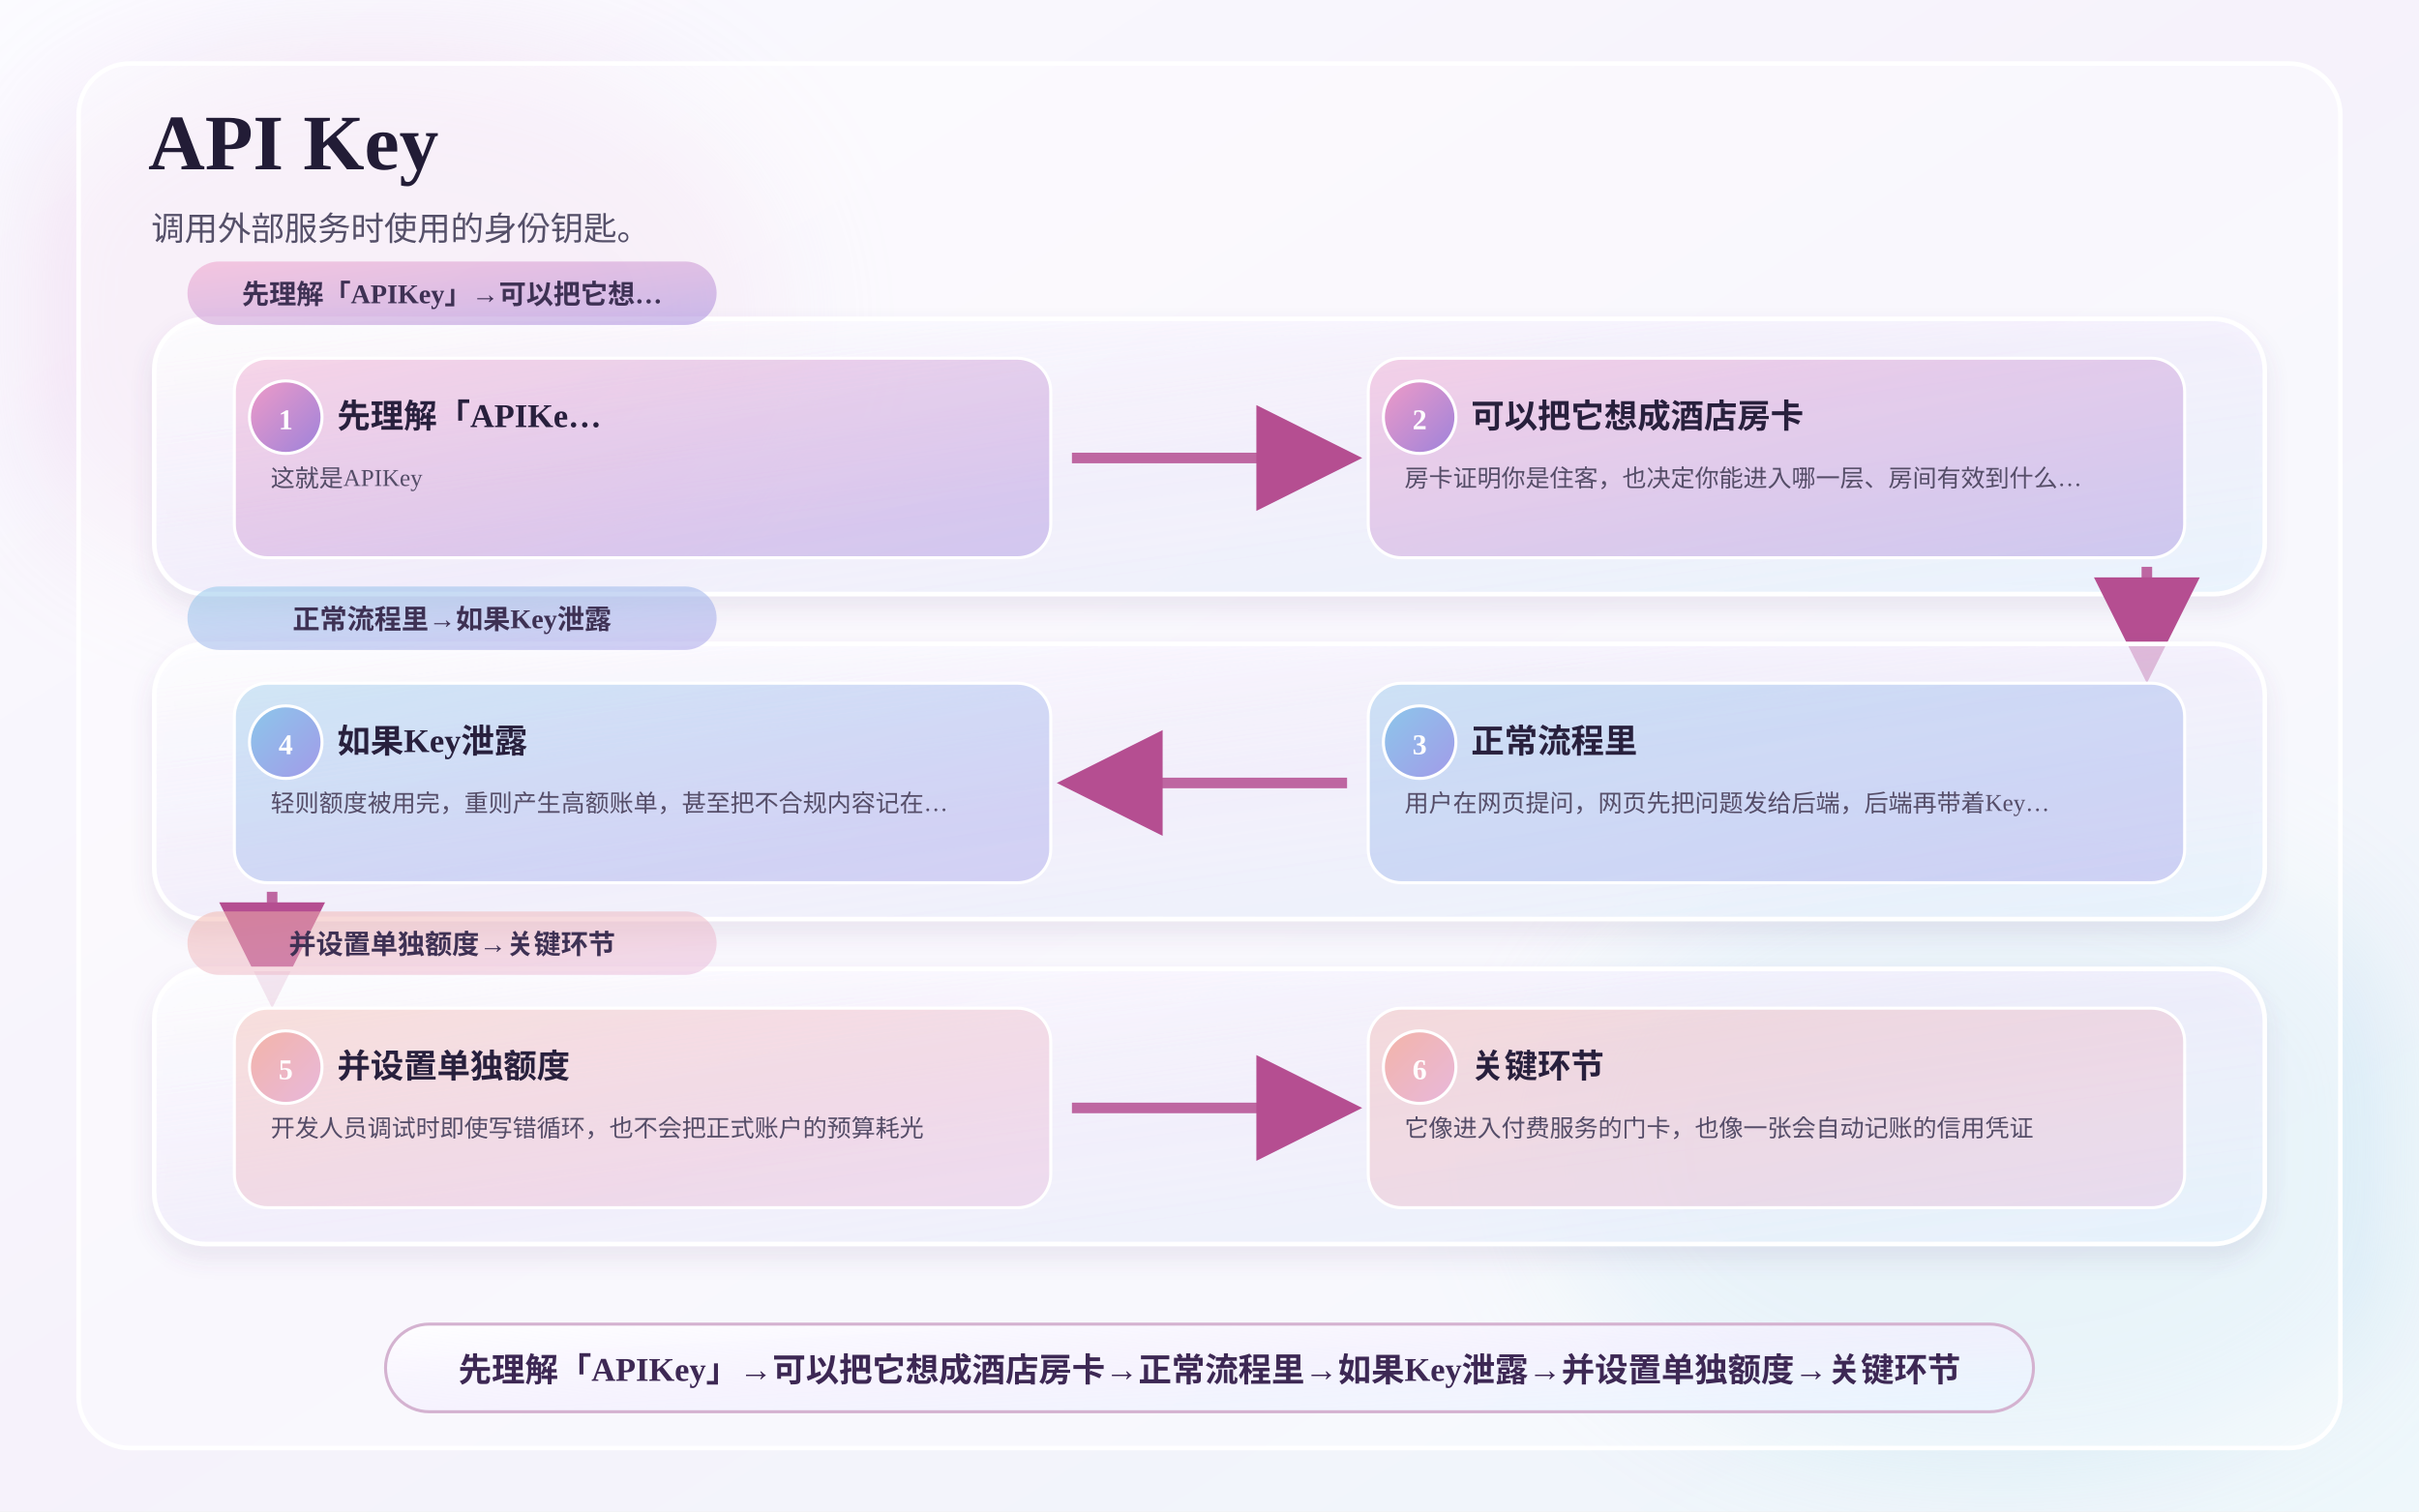
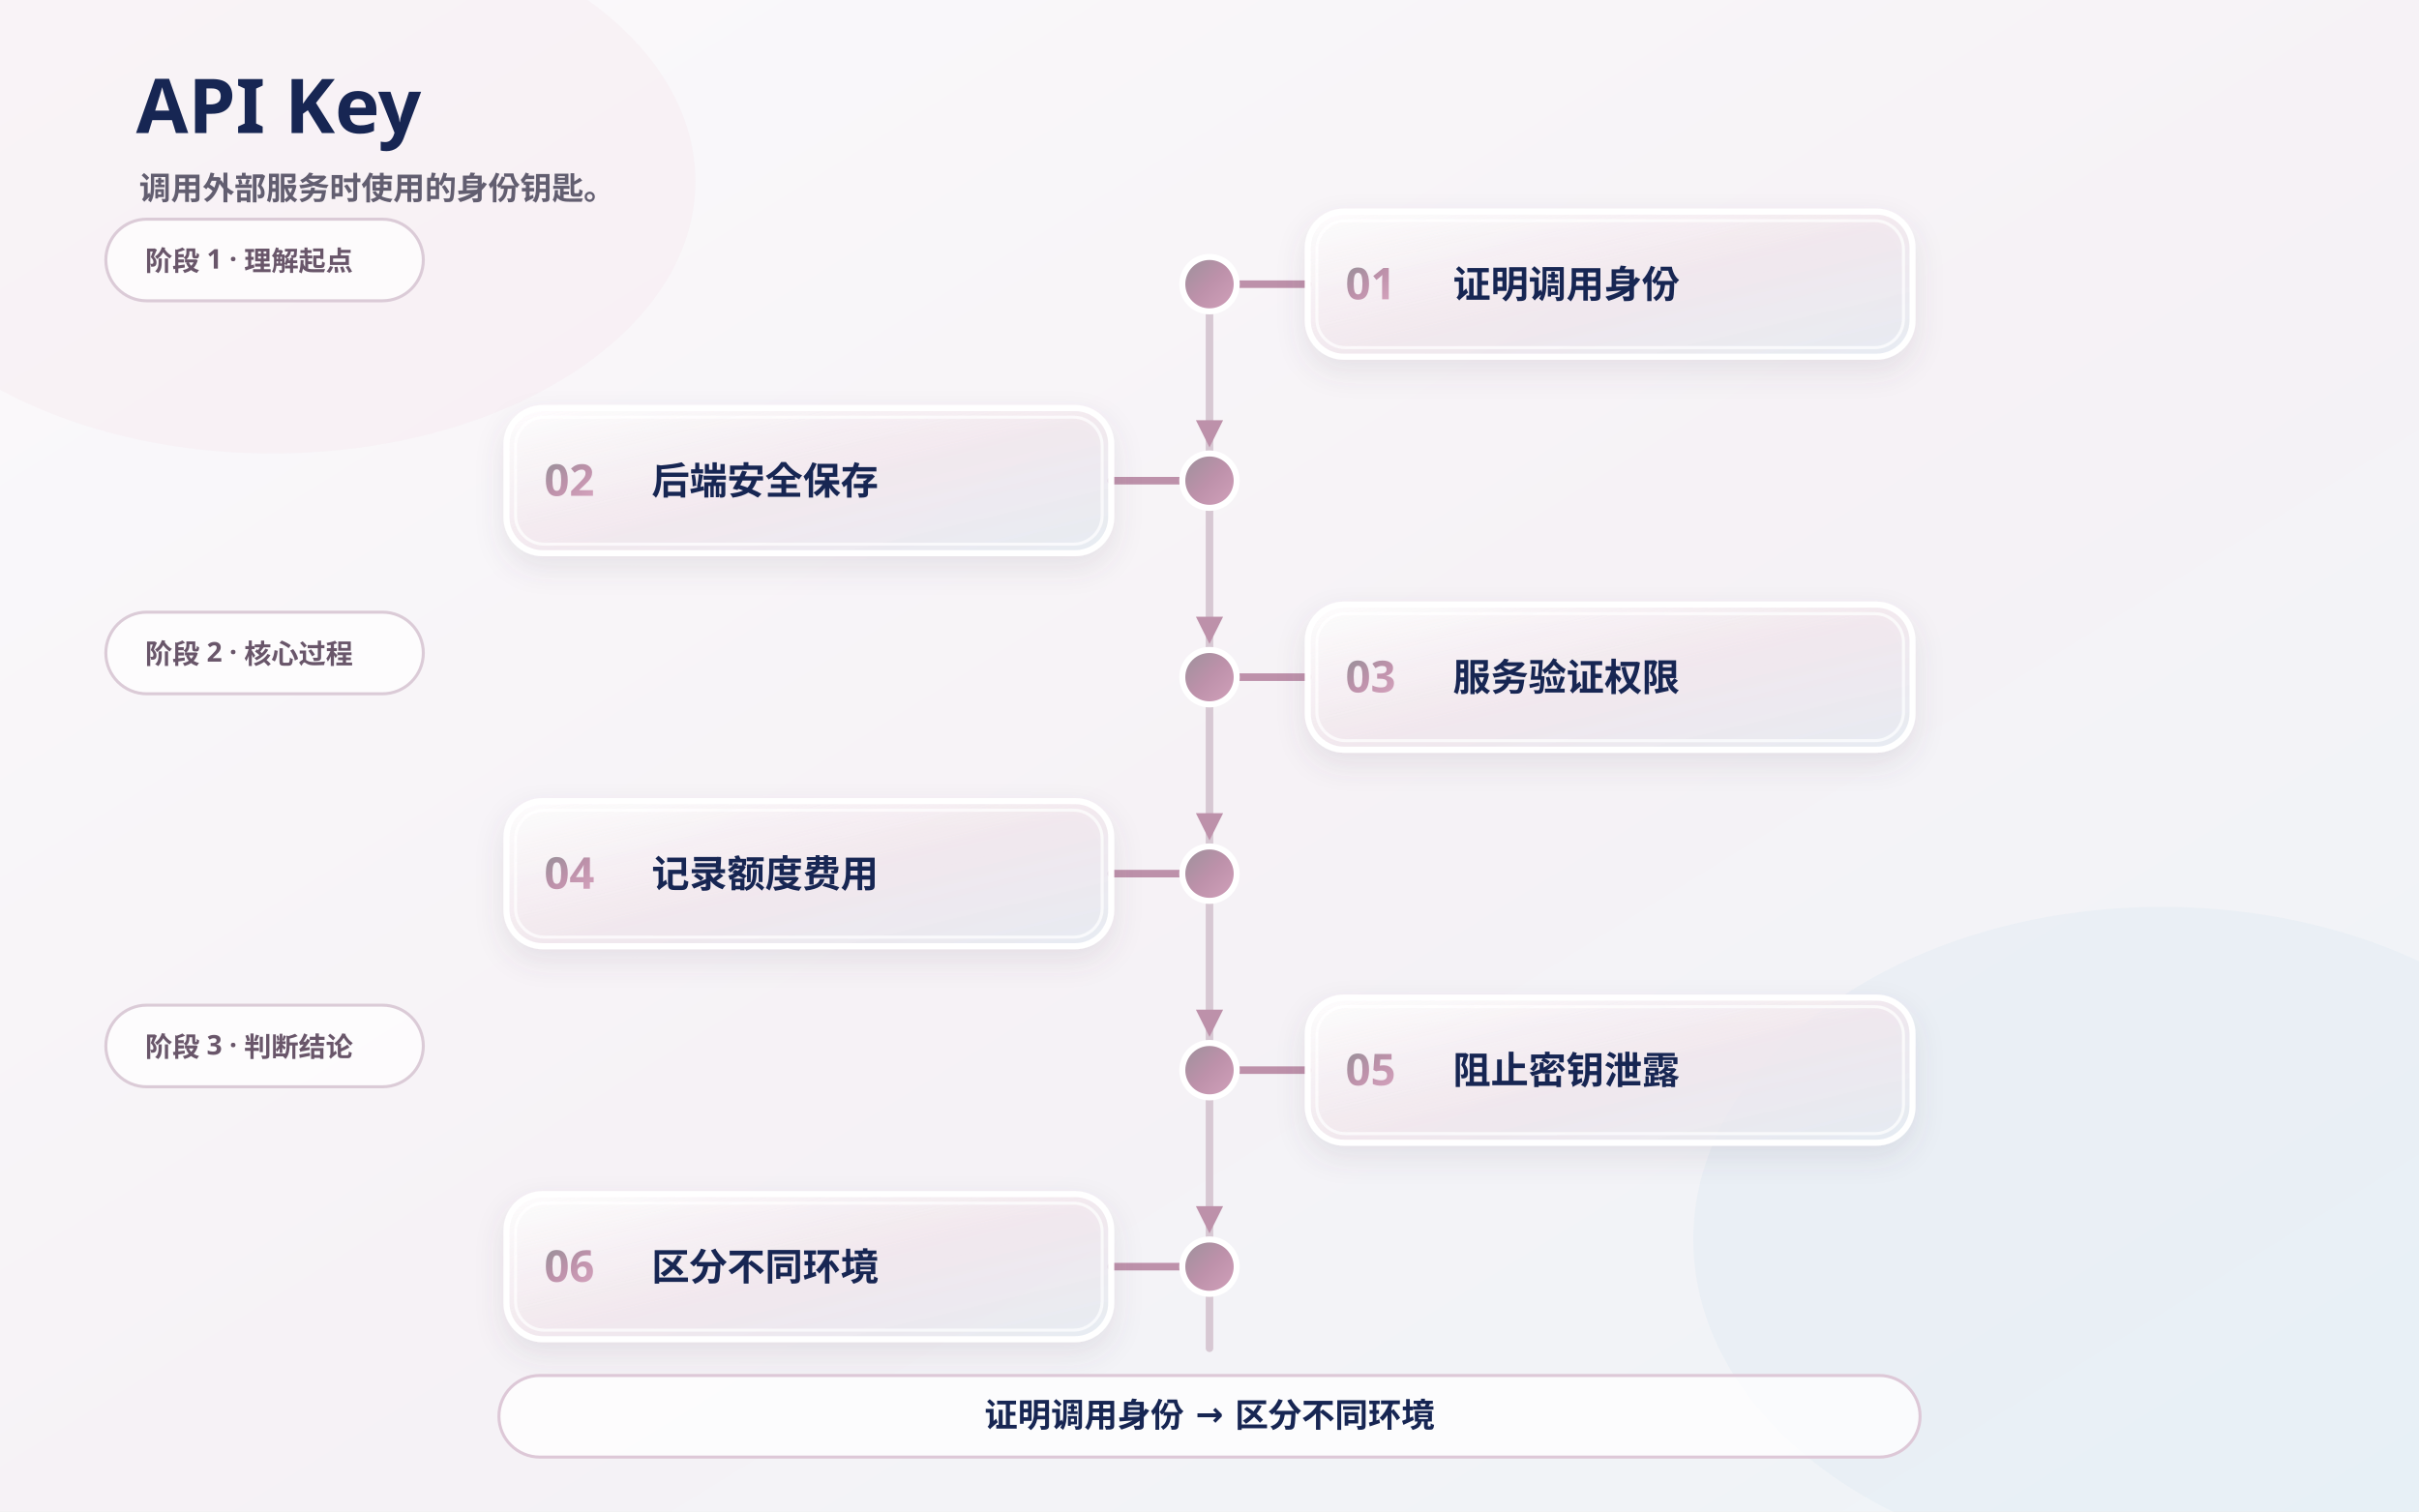
<svg xmlns="http://www.w3.org/2000/svg" width="1600" height="1000" viewBox="0 0 1600 1000">
  <defs>
-     <linearGradient id="bg" x1="0" y1="0" x2="1" y2="1">
-       <stop offset="0" stop-color="#fbfbff" />
-       <stop offset=".48" stop-color="#f6f2fb" />
-       <stop offset="1" stop-color="#eef7fb" />
+     <linearGradient id="bg3" x1="0" y1="0" x2="1" y2="1">
+       <stop stop-color="#fbfafc" />
+       <stop offset=".52" stop-color="#f6f2f6" />
+       <stop offset="1" stop-color="#eef4f8" />
    </linearGradient>
-     <linearGradient id="pink" x1="0" y1="0" x2="1" y2="1">
-       <stop stop-color="#ef9bc7" />
-       <stop offset="1" stop-color="#9d82db" />
+     <linearGradient id="glass3" x1="0" y1="0" x2="1" y2="1">
+       <stop stop-color="#ffffff" stop-opacity=".94" />
+       <stop offset=".52" stop-color="#f3e8ee" stop-opacity=".76" />
+       <stop offset="1" stop-color="#e5edf4" stop-opacity=".78" />
    </linearGradient>
-     <linearGradient id="blue" x1="0" y1="0" x2="1" y2="1">
-       <stop stop-color="#8cc7eb" />
-       <stop offset="1" stop-color="#a29ae8" />
+     <linearGradient id="accent3" x1="0" y1="0" x2="1" y2="1">
+       <stop stop-color="#9a919a" />
+       <stop offset=".5" stop-color="#bd91aa" />
+       <stop offset="1" stop-color="#d3a2bc" />
    </linearGradient>
-     <linearGradient id="peach" x1="0" y1="0" x2="1" y2="1">
-       <stop stop-color="#f3b4a8" />
-       <stop offset="1" stop-color="#e8b8dc" />
-     </linearGradient>
-     <linearGradient id="glass" x1="0" y1="0" x2="1" y2="1">
-       <stop stop-color="#ffffff" stop-opacity=".88" />
-       <stop offset=".5" stop-color="#f4efff" stop-opacity=".65" />
-       <stop offset="1" stop-color="#e9f6ff" stop-opacity=".74" />
-     </linearGradient>
-     <filter id="shadow" x="-20%" y="-20%" width="140%" height="150%">
-       <feDropShadow dx="0" dy="8" stdDeviation="7" flood-color="#6b568f" flood-opacity=".15" />
+     <filter id="shadow3" x="-20%" y="-30%" width="140%" height="170%">
+       <feDropShadow dx="0" dy="8" stdDeviation="9" flood-color="#62586d" flood-opacity=".14" />
    </filter>
-     <filter id="soft" x="-30%" y="-30%" width="160%" height="160%">
-       <feGaussianBlur stdDeviation="42" />
-     </filter>
-     <marker id="arrow" markerWidth="10" markerHeight="10" refX="8" refY="5" orient="auto">
-       <path d="M0,0 L10,5 L0,10 Z" fill="#b54e91" />
+     <marker id="down3" markerUnits="userSpaceOnUse" markerWidth="22" markerHeight="18" refX="16" refY="9" orient="auto">
+       <path d="M0 0L18 9L0 18Z" fill="#bd91aa" />
    </marker>
  </defs>
-   <rect width="1600" height="1000" fill="url(#bg)" />
-   <ellipse cx="250" cy="210" rx="270" ry="190" fill="#dda6da" opacity=".22" filter="url(#soft)" />
-   <ellipse cx="1320" cy="760" rx="300" ry="210" fill="#8fcce5" opacity=".22" filter="url(#soft)" />
-   <rect x="52" y="42" width="1496" height="916" rx="34" fill="#ffffff" fill-opacity=".38" stroke="#ffffff" stroke-width="3" />
-   <text x="98" y="112" text-anchor="start" font-size="52" font-weight="800" fill="#221c36">
-     <tspan x="98" dy="0">API Key</tspan>
-   </text>
-   <text x="100" y="159" text-anchor="start" font-size="22" font-weight="520" fill="#555069">
-     <tspan x="100" dy="0">调用外部服务时使用的身份钥匙。</tspan>
-   </text>
-   <rect x="102" y="211" width="1396" height="182" rx="34" fill="url(#glass)" stroke="#ffffff" stroke-width="3" filter="url(#shadow)" />
-   <rect x="124" y="173" width="350" height="42" rx="21" fill="url(#pink)" fill-opacity=".5" />
-   <text x="299" y="201" text-anchor="middle" font-size="18" font-weight="760" fill="#3e3154">
-     <tspan x="299" dy="0">先理解「APIKey」→可以把它想…</tspan>
-   </text>
-   <rect x="155" y="237" width="540" height="132" rx="22" fill="url(#pink)" fill-opacity=".38" stroke="#ffffff" stroke-width="2" />
-   <circle cx="189" cy="276" r="24" fill="url(#pink)" stroke="#ffffff" stroke-width="2" />
-   <text x="189" y="284" text-anchor="middle" font-size="19" font-weight="820" fill="#ffffff">
-     <tspan x="189" dy="0">1</tspan>
-   </text>
-   <text x="223" y="283" text-anchor="start" font-size="22" font-weight="800" fill="#28203d">
-     <tspan x="223" dy="0">先理解「APIKe…</tspan>
-   </text>
-   <text x="179" y="322" text-anchor="start" font-size="16" font-weight="520" fill="#554d68">
-     <tspan x="179" dy="0">这就是APIKey</tspan>
-   </text>
-   <path d="M 709 303 L 887 303" stroke="#b54e91" stroke-width="7" stroke-opacity=".84" marker-end="url(#arrow)" />
-   <rect x="905" y="237" width="540" height="132" rx="22" fill="url(#pink)" fill-opacity=".38" stroke="#ffffff" stroke-width="2" />
-   <circle cx="939" cy="276" r="24" fill="url(#pink)" stroke="#ffffff" stroke-width="2" />
-   <text x="939" y="284" text-anchor="middle" font-size="19" font-weight="820" fill="#ffffff">
-     <tspan x="939" dy="0">2</tspan>
-   </text>
-   <text x="973" y="283" text-anchor="start" font-size="22" font-weight="800" fill="#28203d">
-     <tspan x="973" dy="0">可以把它想成酒店房卡</tspan>
-   </text>
-   <text x="929" y="322" text-anchor="start" font-size="16" font-weight="520" fill="#554d68">
-     <tspan x="929" dy="0">房卡证明你是住客，也决定你能进入哪一层、房间有效到什么…</tspan>
-   </text>
-   <path d="M 1420 375 C 1420 430,1420 370,1420 438" fill="none" stroke="#b54e91" stroke-width="7" stroke-opacity=".84" marker-end="url(#arrow)" />
-   <rect x="102" y="426" width="1396" height="182" rx="34" fill="url(#glass)" stroke="#ffffff" stroke-width="3" filter="url(#shadow)" />
-   <rect x="124" y="388" width="350" height="42" rx="21" fill="url(#blue)" fill-opacity=".5" />
-   <text x="299" y="416" text-anchor="middle" font-size="18" font-weight="760" fill="#3e3154">
-     <tspan x="299" dy="0">正常流程里→如果Key泄露</tspan>
-   </text>
-   <rect x="905" y="452" width="540" height="132" rx="22" fill="url(#blue)" fill-opacity=".38" stroke="#ffffff" stroke-width="2" />
-   <circle cx="939" cy="491" r="24" fill="url(#blue)" stroke="#ffffff" stroke-width="2" />
-   <text x="939" y="499" text-anchor="middle" font-size="19" font-weight="820" fill="#ffffff">
-     <tspan x="939" dy="0">3</tspan>
-   </text>
-   <text x="973" y="498" text-anchor="start" font-size="22" font-weight="800" fill="#28203d">
-     <tspan x="973" dy="0">正常流程里</tspan>
-   </text>
-   <text x="929" y="537" text-anchor="start" font-size="16" font-weight="520" fill="#554d68">
-     <tspan x="929" dy="0">用户在网页提问，网页先把问题发给后端，后端再带着Key…</tspan>
-   </text>
-   <path d="M 891 518 L 713 518" stroke="#b54e91" stroke-width="7" stroke-opacity=".84" marker-end="url(#arrow)" />
-   <rect x="155" y="452" width="540" height="132" rx="22" fill="url(#blue)" fill-opacity=".38" stroke="#ffffff" stroke-width="2" />
-   <circle cx="189" cy="491" r="24" fill="url(#blue)" stroke="#ffffff" stroke-width="2" />
-   <text x="189" y="499" text-anchor="middle" font-size="19" font-weight="820" fill="#ffffff">
-     <tspan x="189" dy="0">4</tspan>
-   </text>
-   <text x="223" y="498" text-anchor="start" font-size="22" font-weight="800" fill="#28203d">
-     <tspan x="223" dy="0">如果Key泄露</tspan>
-   </text>
-   <text x="179" y="537" text-anchor="start" font-size="16" font-weight="520" fill="#554d68">
-     <tspan x="179" dy="0">轻则额度被用完，重则产生高额账单，甚至把不合规内容记在…</tspan>
-   </text>
-   <path d="M 180 590 C 180 645,180 585,180 653" fill="none" stroke="#b54e91" stroke-width="7" stroke-opacity=".84" marker-end="url(#arrow)" />
-   <rect x="102" y="641" width="1396" height="182" rx="34" fill="url(#glass)" stroke="#ffffff" stroke-width="3" filter="url(#shadow)" />
-   <rect x="124" y="603" width="350" height="42" rx="21" fill="url(#peach)" fill-opacity=".5" />
-   <text x="299" y="631" text-anchor="middle" font-size="18" font-weight="760" fill="#3e3154">
-     <tspan x="299" dy="0">并设置单独额度→关键环节</tspan>
-   </text>
-   <rect x="155" y="667" width="540" height="132" rx="22" fill="url(#peach)" fill-opacity=".38" stroke="#ffffff" stroke-width="2" />
-   <circle cx="189" cy="706" r="24" fill="url(#peach)" stroke="#ffffff" stroke-width="2" />
-   <text x="189" y="714" text-anchor="middle" font-size="19" font-weight="820" fill="#ffffff">
-     <tspan x="189" dy="0">5</tspan>
-   </text>
-   <text x="223" y="713" text-anchor="start" font-size="22" font-weight="800" fill="#28203d">
-     <tspan x="223" dy="0">并设置单独额度</tspan>
-   </text>
-   <text x="179" y="752" text-anchor="start" font-size="16" font-weight="520" fill="#554d68">
-     <tspan x="179" dy="0">开发人员调试时即使写错循环，也不会把正式账户的预算耗光</tspan>
-   </text>
-   <path d="M 709 733 L 887 733" stroke="#b54e91" stroke-width="7" stroke-opacity=".84" marker-end="url(#arrow)" />
-   <rect x="905" y="667" width="540" height="132" rx="22" fill="url(#peach)" fill-opacity=".38" stroke="#ffffff" stroke-width="2" />
-   <circle cx="939" cy="706" r="24" fill="url(#peach)" stroke="#ffffff" stroke-width="2" />
-   <text x="939" y="714" text-anchor="middle" font-size="19" font-weight="820" fill="#ffffff">
-     <tspan x="939" dy="0">6</tspan>
-   </text>
-   <text x="973" y="713" text-anchor="start" font-size="22" font-weight="800" fill="#28203d">
-     <tspan x="973" dy="0">关键环节</tspan>
-   </text>
-   <text x="929" y="752" text-anchor="start" font-size="16" font-weight="520" fill="#554d68">
-     <tspan x="929" dy="0">它像进入付费服务的门卡，也像一张会自动记账的信用凭证</tspan>
-   </text>
-   <rect x="255" y="876" width="1090" height="58" rx="29" fill="url(#glass)" stroke="#d4b2d0" stroke-width="2" />
-   <text x="800" y="914" text-anchor="middle" font-size="22" font-weight="780" fill="#3d2854">
-     <tspan x="800" dy="0">先理解「APIKey」→可以把它想成酒店房卡→正常流程里→如果Key泄露→并设置单独额度→关键环节</tspan>
-   </text>
+   <rect width="1600" height="1000" fill="url(#bg3)" />
+   <ellipse cx="180" cy="120" rx="280" ry="180" fill="#eab7cc" opacity=".10" />
+   <ellipse cx="1430" cy="820" rx="310" ry="220" fill="#a9cfe2" opacity=".11" />
+   <text x="90" y="88" font-family="Noto Sans SC, Microsoft YaHei, sans-serif" font-size="50" font-weight="900" fill="#172653">API Key</text>
+   <text x="92" y="132" font-family="Noto Sans SC, Microsoft YaHei, sans-serif" font-size="21" font-weight="560" fill="#625e70">调用外部服务时使用的身份钥匙。</text>
+   <path d="M800 184 V892" stroke="#d7c8d3" stroke-width="5" stroke-linecap="round" />
+   <rect x="70" y="145.0" width="210" height="54" rx="27" fill="#fff" fill-opacity=".7" stroke="#dbcbd7" stroke-width="2" />
+   <text x="96" y="179.0" font-family="Noto Sans SC, Microsoft YaHei, sans-serif" font-size="18" font-weight="850" fill="#69566a">阶段 1 · 理解起点</text>
+   <path d="M817 188.0 H865" stroke="#bd91aa" stroke-width="5" stroke-linecap="round" />
+   <circle cx="800" cy="188.0" r="18" fill="url(#accent3)" stroke="#fff" stroke-width="4" />
+   <g filter="url(#shadow3)">
+     <rect x="865" y="140.0" width="400" height="96" rx="24" fill="url(#glass3)" stroke="#fff" stroke-width="4" />
+     <rect x="871" y="146.0" width="388" height="84" rx="19" fill="none" stroke="#fff" stroke-opacity=".72" stroke-width="2" />
+   </g>
+   <text x="890" y="198.0" font-family="Noto Sans SC, Microsoft YaHei, sans-serif" font-size="29" font-weight="900" fill="url(#accent3)">01</text>
+   <text x="961" y="197.0" font-family="Noto Sans SC, Microsoft YaHei, sans-serif" font-size="25" font-weight="850" fill="#172653">证明调用身份</text>
+   <path d="M800 210.0 V294.0" stroke="url(#accent3)" stroke-width="7" stroke-linecap="round" marker-end="url(#down3)" />
+   <path d="M783 318.0 H735" stroke="#bd91aa" stroke-width="5" stroke-linecap="round" />
+   <circle cx="800" cy="318.0" r="18" fill="url(#accent3)" stroke="#fff" stroke-width="4" />
+   <g filter="url(#shadow3)">
+     <rect x="335" y="270.0" width="400" height="96" rx="24" fill="url(#glass3)" stroke="#fff" stroke-width="4" />
+     <rect x="341" y="276.0" width="388" height="84" rx="19" fill="none" stroke="#fff" stroke-opacity=".72" stroke-width="2" />
+   </g>
+   <text x="360" y="328.0" font-family="Noto Sans SC, Microsoft YaHei, sans-serif" font-size="29" font-weight="900" fill="url(#accent3)">02</text>
+   <text x="431" y="327.0" font-family="Noto Sans SC, Microsoft YaHei, sans-serif" font-size="25" font-weight="850" fill="#172653">后端安全保存</text>
+   <path d="M800 340.0 V424.0" stroke="url(#accent3)" stroke-width="7" stroke-linecap="round" marker-end="url(#down3)" />
+   <rect x="70" y="405.0" width="210" height="54" rx="27" fill="#fff" fill-opacity=".7" stroke="#dbcbd7" stroke-width="2" />
+   <text x="96" y="439.0" font-family="Noto Sans SC, Microsoft YaHei, sans-serif" font-size="18" font-weight="850" fill="#69566a">阶段 2 · 核心过程</text>
+   <path d="M817 448.0 H865" stroke="#bd91aa" stroke-width="5" stroke-linecap="round" />
+   <circle cx="800" cy="448.0" r="18" fill="url(#accent3)" stroke="#fff" stroke-width="4" />
+   <g filter="url(#shadow3)">
+     <rect x="865" y="400.0" width="400" height="96" rx="24" fill="url(#glass3)" stroke="#fff" stroke-width="4" />
+     <rect x="871" y="406.0" width="388" height="84" rx="19" fill="none" stroke="#fff" stroke-opacity=".72" stroke-width="2" />
+   </g>
+   <text x="890" y="458.0" font-family="Noto Sans SC, Microsoft YaHei, sans-serif" font-size="29" font-weight="900" fill="url(#accent3)">03</text>
+   <text x="961" y="457.0" font-family="Noto Sans SC, Microsoft YaHei, sans-serif" font-size="25" font-weight="850" fill="#172653">服务验证权限</text>
+   <path d="M800 470.0 V554.0" stroke="url(#accent3)" stroke-width="7" stroke-linecap="round" marker-end="url(#down3)" />
+   <path d="M783 578.0 H735" stroke="#bd91aa" stroke-width="5" stroke-linecap="round" />
+   <circle cx="800" cy="578.0" r="18" fill="url(#accent3)" stroke="#fff" stroke-width="4" />
+   <g filter="url(#shadow3)">
+     <rect x="335" y="530.0" width="400" height="96" rx="24" fill="url(#glass3)" stroke="#fff" stroke-width="4" />
+     <rect x="341" y="536.0" width="388" height="84" rx="19" fill="none" stroke="#fff" stroke-opacity=".72" stroke-width="2" />
+   </g>
+   <text x="360" y="588.0" font-family="Noto Sans SC, Microsoft YaHei, sans-serif" font-size="29" font-weight="900" fill="url(#accent3)">04</text>
+   <text x="431" y="587.0" font-family="Noto Sans SC, Microsoft YaHei, sans-serif" font-size="25" font-weight="850" fill="#172653">记录额度费用</text>
+   <path d="M800 600.0 V684.0" stroke="url(#accent3)" stroke-width="7" stroke-linecap="round" marker-end="url(#down3)" />
+   <rect x="70" y="665.0" width="210" height="54" rx="27" fill="#fff" fill-opacity=".7" stroke="#dbcbd7" stroke-width="2" />
+   <text x="96" y="699.0" font-family="Noto Sans SC, Microsoft YaHei, sans-serif" font-size="18" font-weight="850" fill="#69566a">阶段 3 · 判断结论</text>
+   <path d="M817 708.0 H865" stroke="#bd91aa" stroke-width="5" stroke-linecap="round" />
+   <circle cx="800" cy="708.0" r="18" fill="url(#accent3)" stroke="#fff" stroke-width="4" />
+   <g filter="url(#shadow3)">
+     <rect x="865" y="660.0" width="400" height="96" rx="24" fill="url(#glass3)" stroke="#fff" stroke-width="4" />
+     <rect x="871" y="666.0" width="388" height="84" rx="19" fill="none" stroke="#fff" stroke-opacity=".72" stroke-width="2" />
+   </g>
+   <text x="890" y="718.0" font-family="Noto Sans SC, Microsoft YaHei, sans-serif" font-size="29" font-weight="900" fill="url(#accent3)">05</text>
+   <text x="961" y="717.0" font-family="Noto Sans SC, Microsoft YaHei, sans-serif" font-size="25" font-weight="850" fill="#172653">阻止密钥泄露</text>
+   <path d="M800 730.0 V814.0" stroke="url(#accent3)" stroke-width="7" stroke-linecap="round" marker-end="url(#down3)" />
+   <path d="M783 838.0 H735" stroke="#bd91aa" stroke-width="5" stroke-linecap="round" />
+   <circle cx="800" cy="838.0" r="18" fill="url(#accent3)" stroke="#fff" stroke-width="4" />
+   <g filter="url(#shadow3)">
+     <rect x="335" y="790.0" width="400" height="96" rx="24" fill="url(#glass3)" stroke="#fff" stroke-width="4" />
+     <rect x="341" y="796.0" width="388" height="84" rx="19" fill="none" stroke="#fff" stroke-opacity=".72" stroke-width="2" />
+   </g>
+   <text x="360" y="848.0" font-family="Noto Sans SC, Microsoft YaHei, sans-serif" font-size="29" font-weight="900" fill="url(#accent3)">06</text>
+   <text x="431" y="847.0" font-family="Noto Sans SC, Microsoft YaHei, sans-serif" font-size="25" font-weight="850" fill="#172653">区分不同环境</text>
+   <rect x="330" y="910" width="940" height="54" rx="27" fill="#fff" fill-opacity=".76" stroke="#ddc8d7" stroke-width="2" />
+   <text x="800" y="944" text-anchor="middle" font-family="Noto Sans SC, Microsoft YaHei, sans-serif" font-size="22" font-weight="820" fill="#172653">证明调用身份  →  区分不同环境</text>
</svg>
